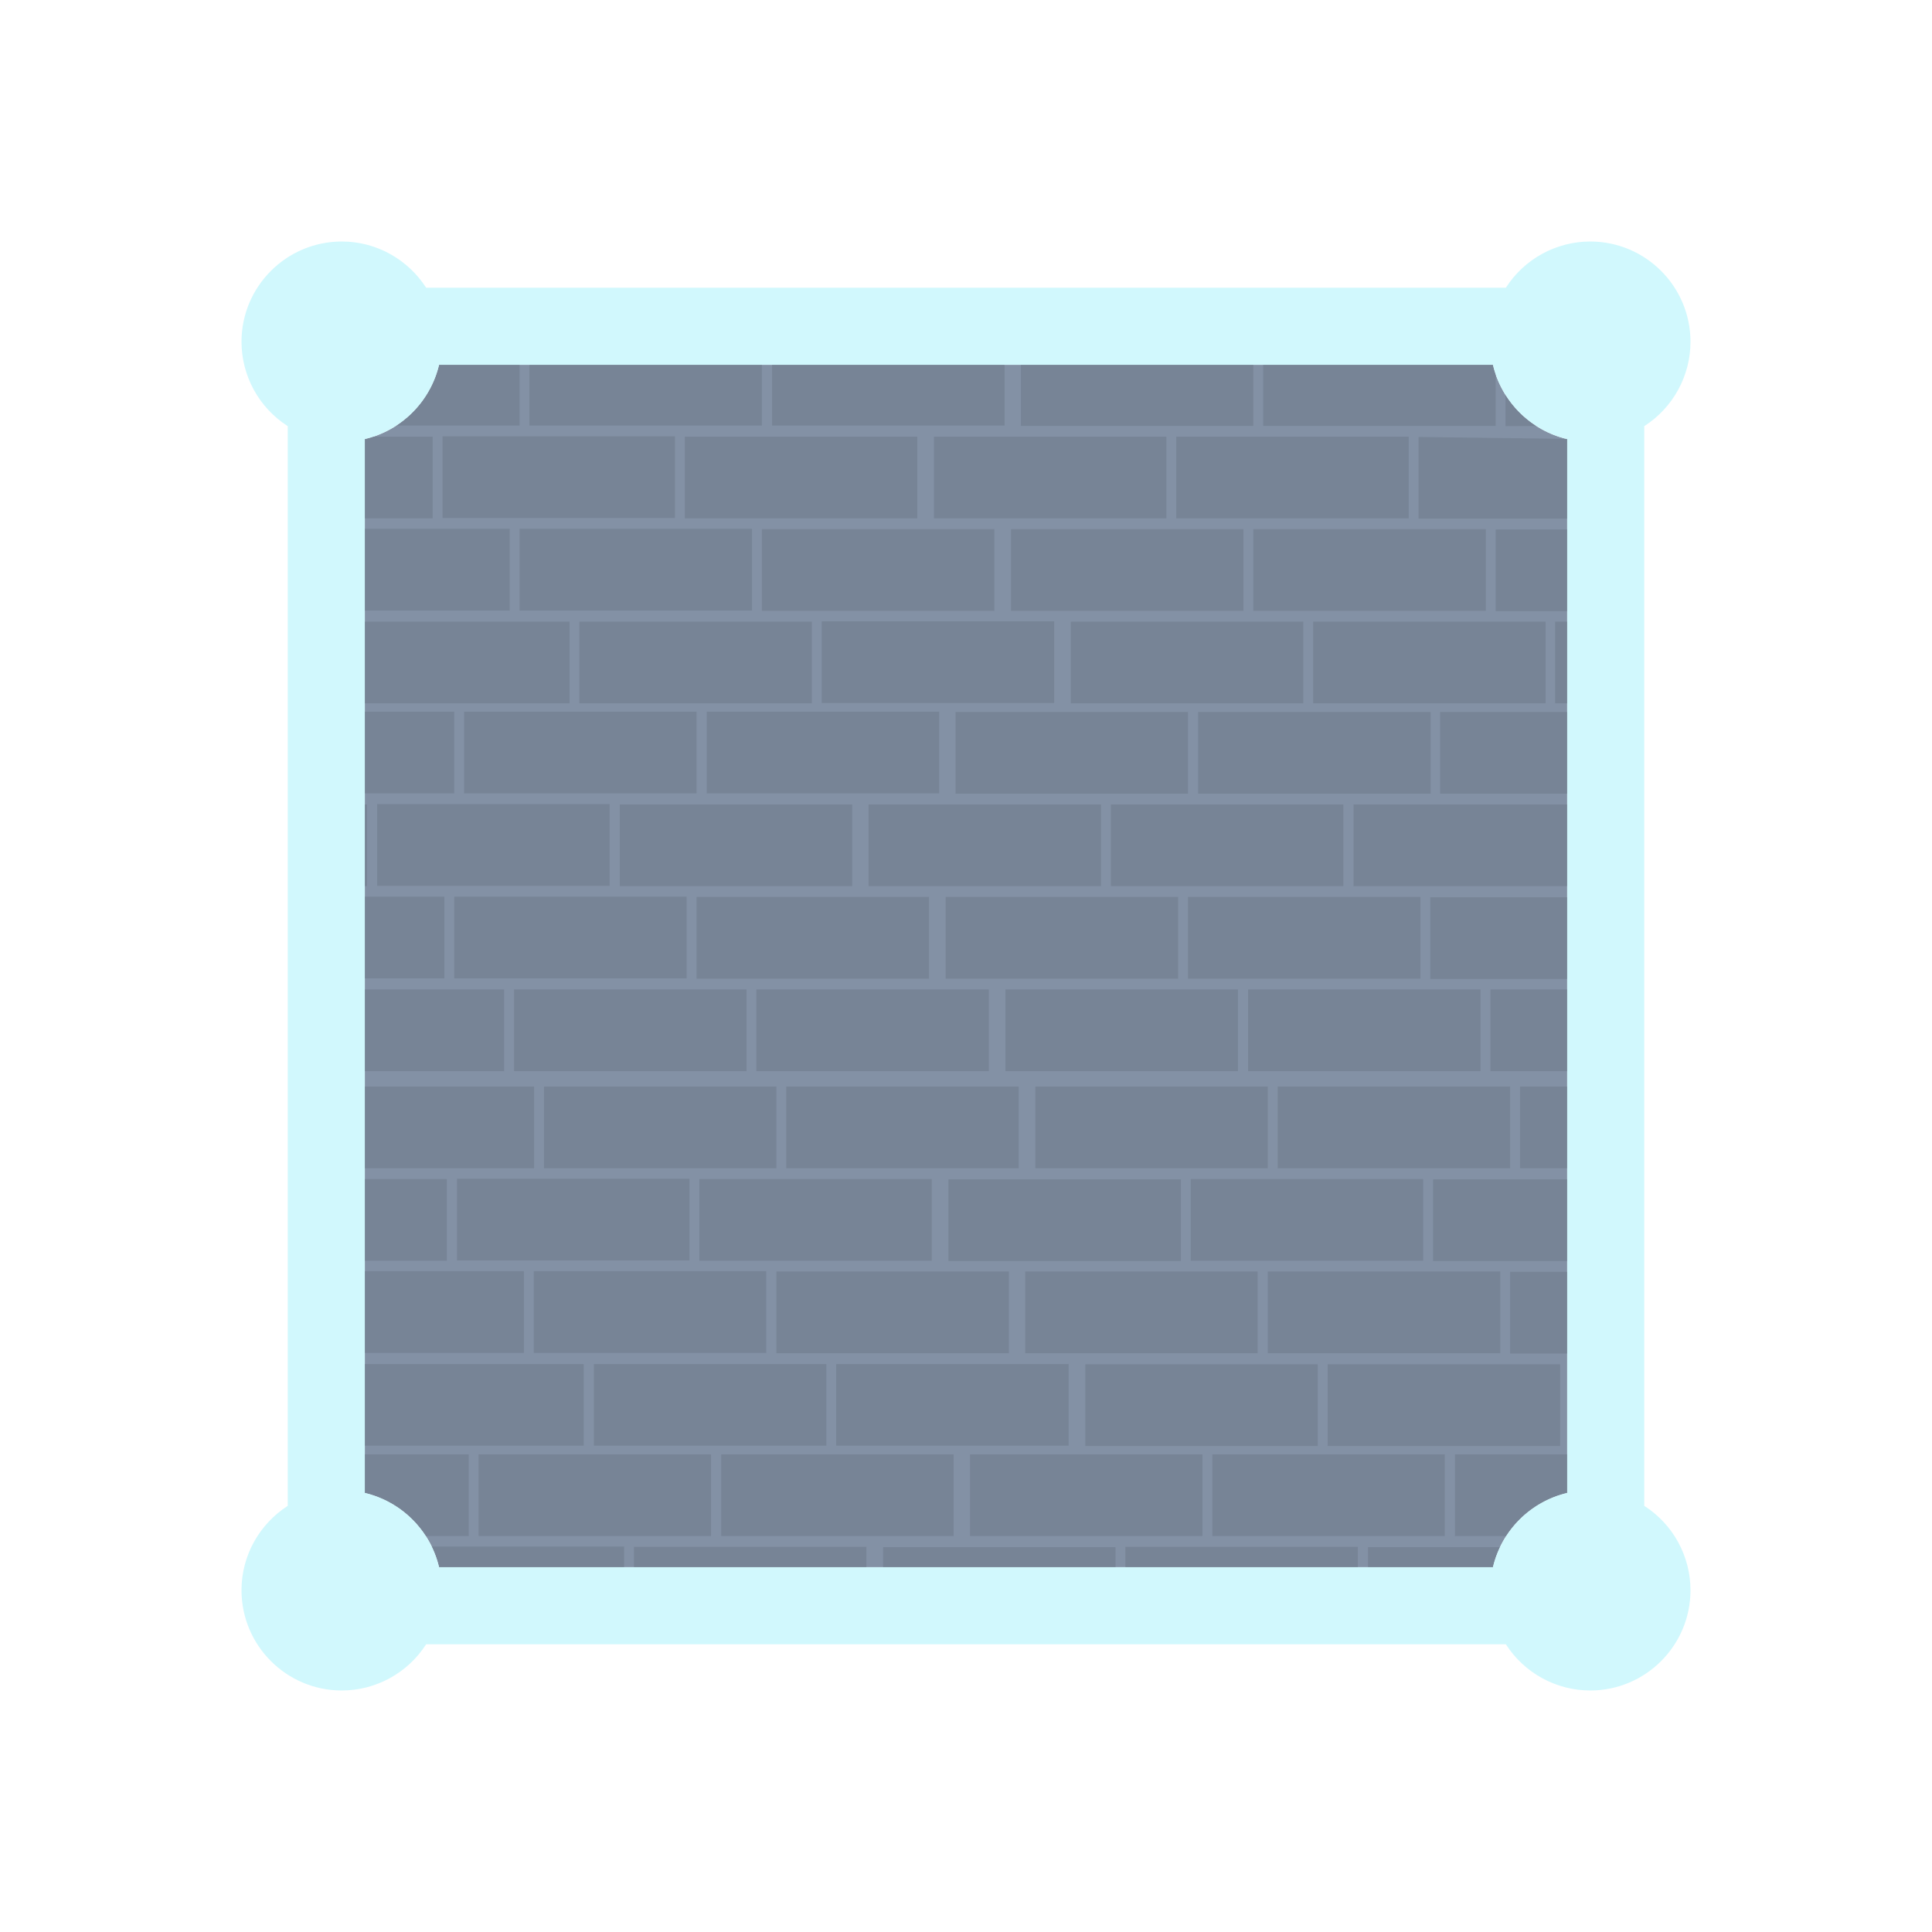
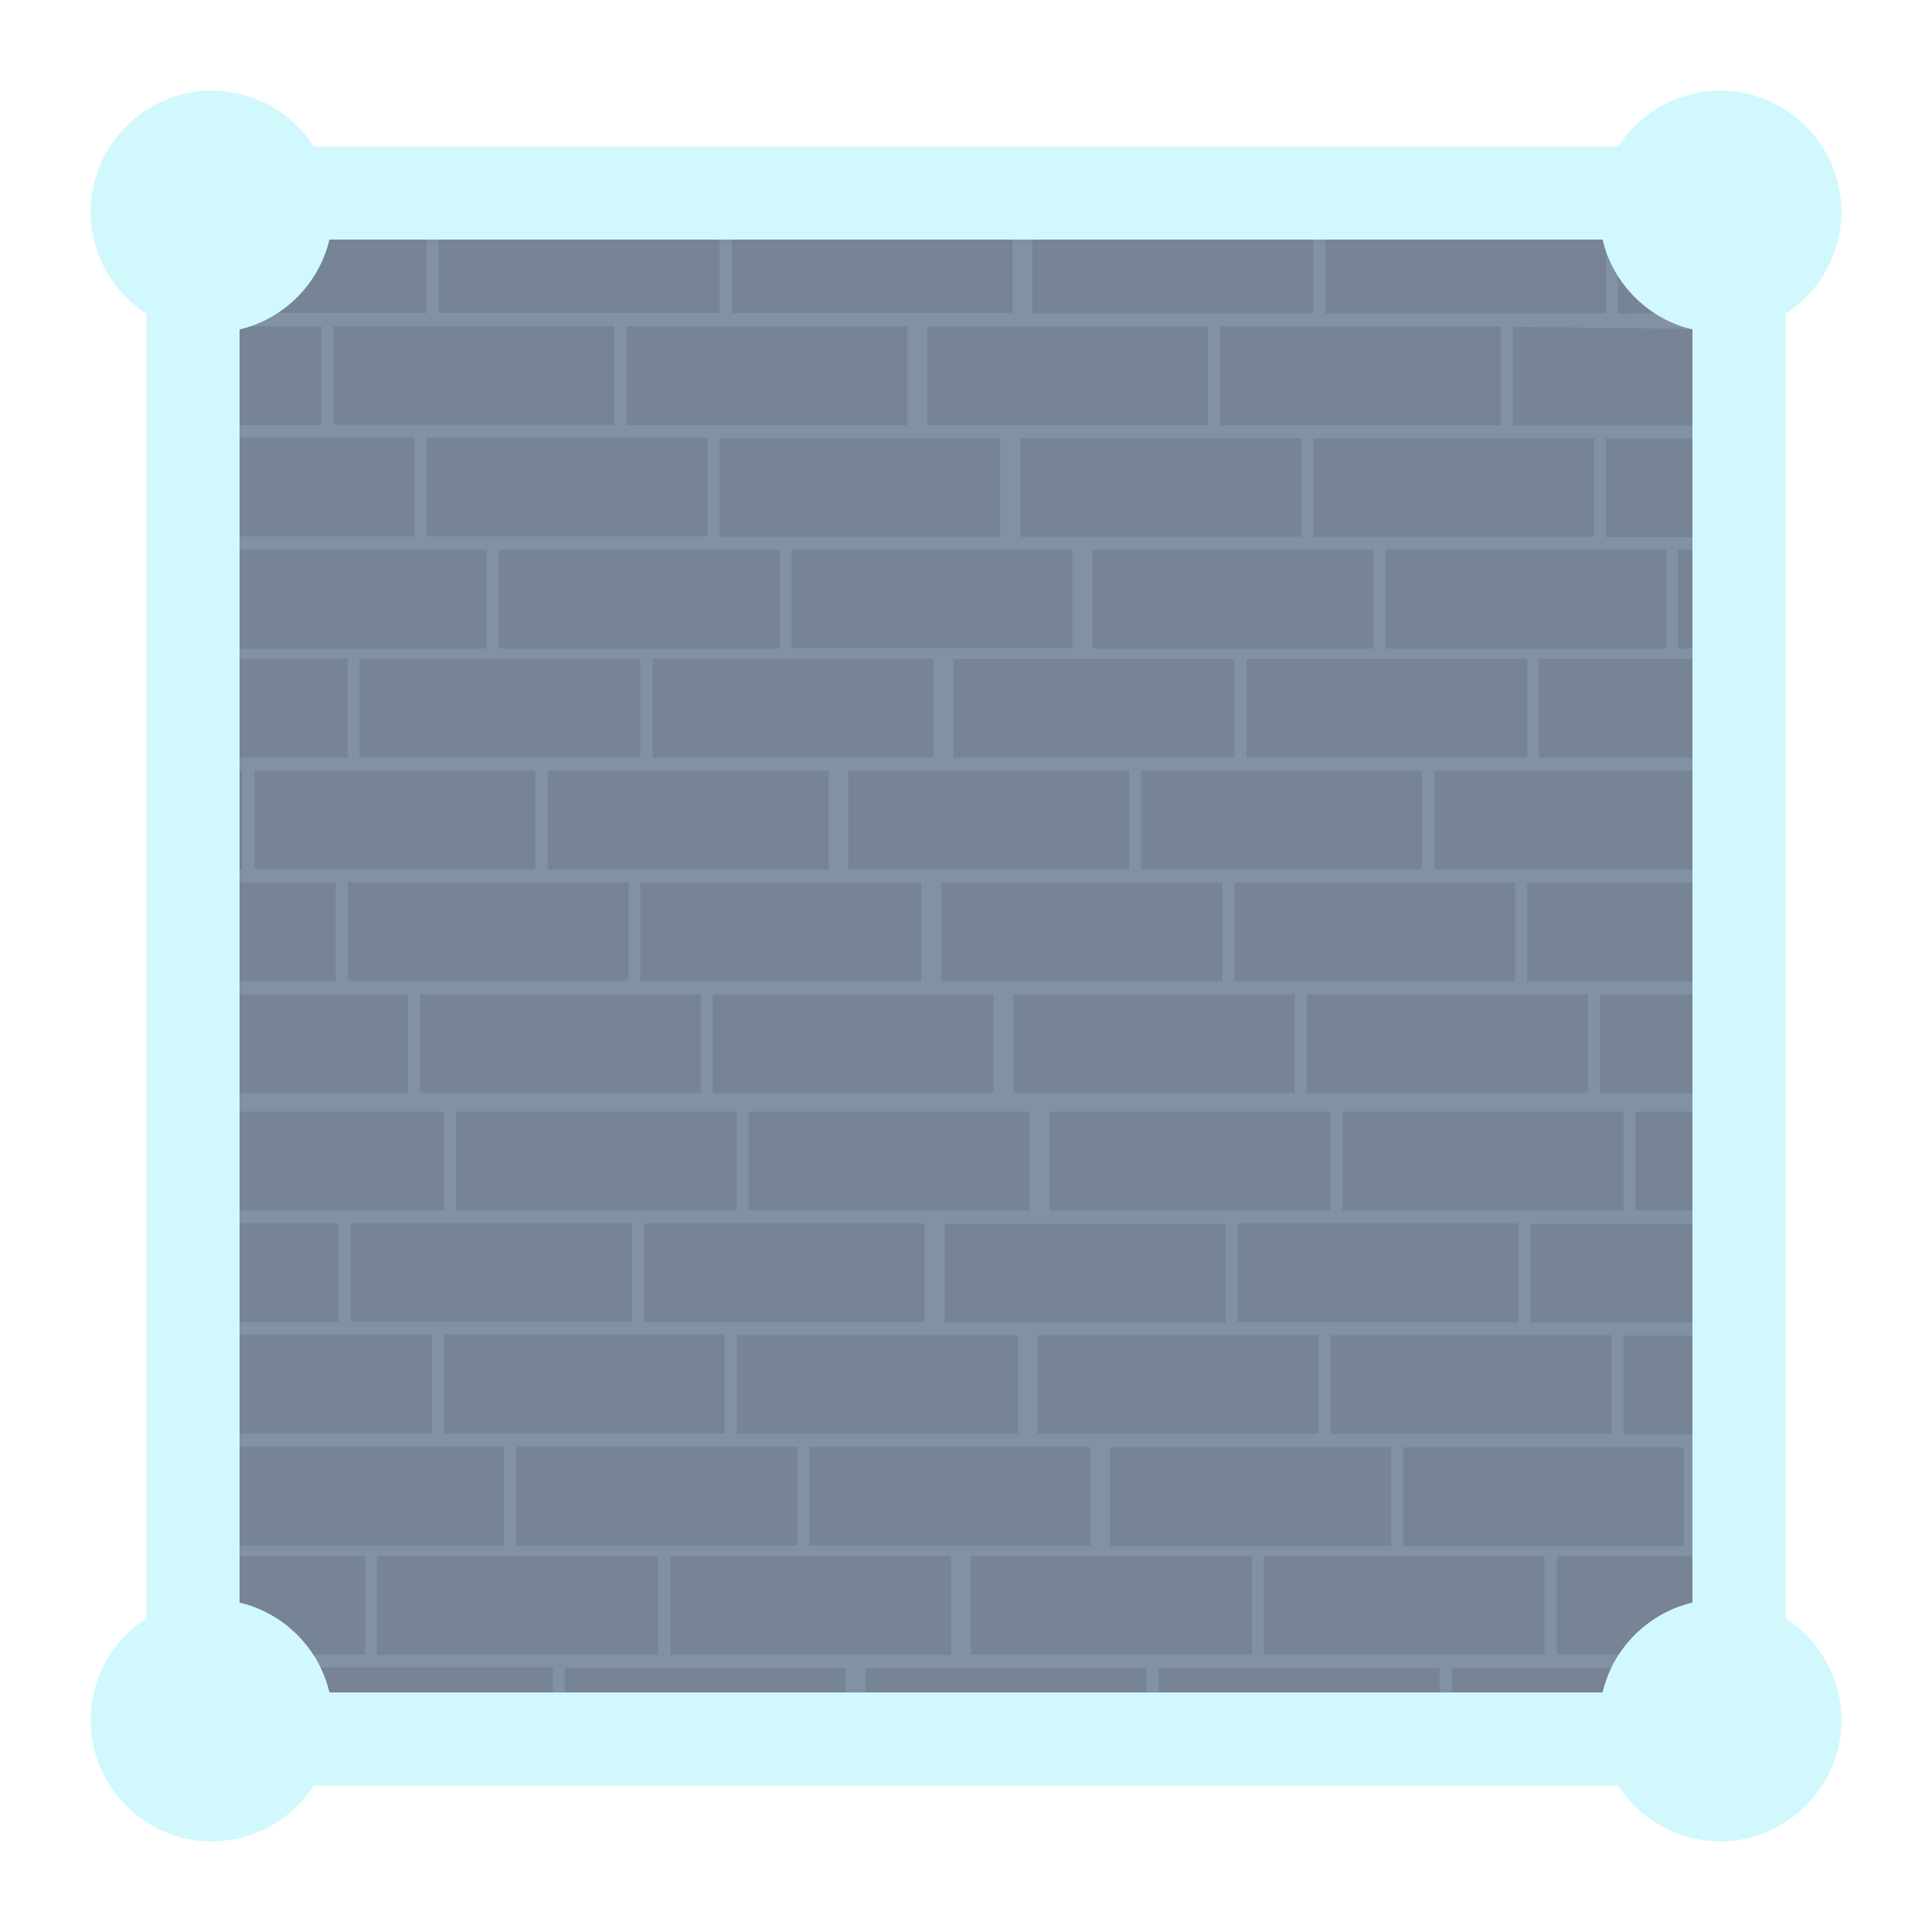
<svg xmlns="http://www.w3.org/2000/svg" xml:space="preserve" fill-rule="evenodd" stroke-linejoin="round" stroke-miterlimit="2" clip-rule="evenodd" viewBox="0 0 64 64">
  <g id="grey">
-     <path fill="#8391a5" d="M49.454 12.085a3.32 3.32 0 0 0 2.461 2.461v34.908a3.32 3.32 0 0 0-2.461 2.461H14.546a3.32 3.32 0 0 0-2.461-2.461V14.546a3.32 3.32 0 0 0 2.461-2.461h34.908Z" />
-     <path fill="#778496" d="M17.212 12.085v2.012h-4.08a3.318 3.318 0 0 0 1.414-2.012h2.666Zm-4.839 2.38h1.959v2.706h-2.247v-2.625c.098-.023.194-.05.288-.081Zm-.288 3.053h4.8v2.707h-4.8v-2.707Zm0 3.074h6.781v2.707h-6.781v-2.707Zm0 2.982h2.962v2.707h-2.962v-2.707Zm0 3.075h.072v2.706h-.072v-2.706Zm0 3.053h2.635v2.707h-2.635v-2.707Zm0 3.074h4.616v2.707h-4.616v-2.707Zm0 3.217h5.607V38.7h-5.607v-2.707Zm0 3.064h2.717v2.706h-2.717v-2.706Zm0 3.054h5.27v2.706h-5.27v-2.706Zm0 3.074h7.251v2.706h-7.251v-2.706Zm0 2.992h3.442v2.706h-1.42a3.316 3.316 0 0 0-2.022-1.429v-1.277Zm2.218 3.054h6.371v.684h-6.128a3.27 3.27 0 0 0-.243-.684Zm6.698.684v-.674h7.7v.674h-7.7Zm8.252 0v-.664h7.7v.664h-7.7Zm8.027 0v-.674h7.7v.674h-7.7Zm8.037 0v-.664h4.371c-.101.21-.18.432-.234.664h-4.137Zm4.576-1.032h-1.696v-2.706h3.718v1.277a3.316 3.316 0 0 0-2.022 1.429Zm2.022-6.046h-1.889v-2.706h1.889v2.706Zm0-3.063h-4.443v-2.707h4.443v2.707Zm0-3.074h-1.563v-2.707h1.563V38.7Zm0-3.217h-2.543v-2.707h2.543v2.707Zm0-3.054H47.38v-2.706h4.535v2.706Zm0-3.074h-7.078v-2.706h7.078v2.706Zm0-3.064h-4.208v-2.706h4.208v2.706Zm0-2.992h-.398v-2.707h.398v2.707Zm0-3.054h-2.369v-2.706h2.369v2.706Zm0-3.064h-4.923v-2.706l4.889.063.034.008v2.635Zm-1.024-3.069-1.019.005v-1.033c.26.413.609.764 1.019 1.028Zm-1.345-1.709v1.704h-7.701v-2.022h7.609c.025.108.056.214.092.318Zm-8.028-.318v2.022h-7.7v-2.022h7.7Zm-8.241 0v2.012h-7.701v-2.012h7.701Zm-8.038 0v2.012h-7.7v-2.012h7.7Zm-.184 23.398v-2.707h7.701v2.707h-7.701Zm6.056-11.909v2.707h-7.7v-2.707h7.7Zm16.28.011v2.706H39.69v-2.706h7.701Zm3.809-2.993v2.707h-7.7v-2.707h7.7Zm-28.126 2.982v2.707h-7.7v-2.707h7.7Zm1.655 9.202v2.707h-7.701v-2.707h7.701Zm14.624-9.191v2.706h-7.7v-2.706h7.7Zm-26.859 5.76v-2.707h7.7v2.707h-7.7Zm14.4-8.753v2.707h-7.701v-2.707h7.701Zm.326 2.697v-2.707h7.701v2.707H27.22Zm11.418-8.824v2.706h-7.7v-2.706h7.7Zm.327 2.706v-2.706h7.701v2.706h-7.701Zm-5.474 3.064v-2.706h7.7v2.706h-7.7Zm8.027 0v-2.706h7.701v2.706h-7.701Zm1.655.357v2.707h-7.701v-2.707h7.701Zm-12.399 9.12v2.707h-7.7v-2.707h7.7Zm2.166-12.183v2.706h-7.701v-2.706h7.701Zm-17.893 14.88v-2.707h7.7v2.707h-7.7Zm-.388-15.248v-2.707h7.7v2.707h-7.7Zm13.572 9.488v2.706h-7.7v-2.706h7.7Zm2.155-12.184v2.706h-7.7v-2.706h7.7Zm-13.174 5.76v-2.707h7.7v2.707h-7.7Zm13.654 18.832v2.706h-7.7v-2.706h7.7Zm5.607-12.408v2.706h-7.7v-2.706h7.7Zm-2.512 18.178v-2.706h7.7v2.706h-7.7Zm8.037 0v-2.706h7.701v2.706h-7.701Zm-2.553-3.064v-2.706h7.701v2.706h-7.701Zm4.208 3.432v2.706h-7.701v-2.706h7.701Zm-1.655-9.202V38.7h-7.7v-2.707h7.7Zm-2.88 3.074v2.707h-7.7v-2.707h7.7Zm12.562 6.128v2.706h-7.7v-2.706h7.7Zm-17.934-9.202V38.7h-7.7v-2.707h7.7Zm-2.42-3.574v-2.707h7.7v2.707h-7.7Zm5.474-3.064v-2.706h7.7v2.706h-7.7Zm-11.081 6.638V38.7h-7.7v-2.707h7.7Zm1.655 9.192v2.706h-7.701v-2.706h7.701Zm.326 2.706v-2.706h7.701v2.706H27.7Zm21.345-15.115v2.707h-7.7v-2.707h7.7Zm-9.692-.357v-2.707h7.701v2.707h-7.701Zm1.655.357v2.707h-7.701v-2.707h7.701Zm-25.869 8.977v-2.706h7.7v2.706h-7.7Zm18.281.368v2.706h-7.701v-2.706h7.701Zm16.606-6.128V38.7h-7.701v-2.707h7.701Zm-32.344 8.824v-2.706h7.7v2.706h-7.7Zm30.178 3.36v2.706h-7.7v-2.706h7.7Zm-24.306 0v2.706h-7.7v-2.706h7.7Zm16.279 0v2.706h-7.7v-2.706h7.7Zm-8.242 0v2.706h-7.7v-2.706h7.7Z" />
+     <path fill="#8391a5" d="M53.09 7.936a4.017 4.017 0 0 0 2.974 2.974v42.18a4.017 4.017 0 0 0-2.974 2.974H10.91a4.017 4.017 0 0 0-2.974-2.974V10.91a4.017 4.017 0 0 0 2.974-2.974h42.18Z" />
+     <path fill="#778496" d="M14.131 7.936v2.431h-4.93a4.008 4.008 0 0 0 1.709-2.431h3.221Zm-5.847 2.876h2.367v3.27H7.936V10.91c.118-.028.234-.061.348-.098Zm-.348 3.689h5.8v3.271h-5.8v-3.271Zm0 3.714h8.194v3.271H7.936v-3.271Zm0 3.604h3.579v3.271H7.936v-3.271Zm0 3.715h.087v3.27h-.087v-3.27Zm0 3.689h3.184v3.271H7.936v-3.271Zm0 3.715h5.578v3.271H7.936v-3.271Zm0 3.887h6.775v3.271H7.936v-3.271Zm0 3.702h3.283v3.27H7.936v-3.27Zm0 3.69h6.368v3.27H7.936v-3.27Zm0 3.715h8.762v3.27H7.936v-3.27Zm0 3.615h4.159v3.27h-1.716a4.007 4.007 0 0 0-2.443-1.727v-1.543Zm2.68 3.69h7.698v.827H10.91a3.972 3.972 0 0 0-.294-.827Zm8.094.827v-.814h9.304v.814H18.71Zm9.971 0v-.802h9.304v.802h-9.304Zm9.699 0v-.814h9.304v.814H38.38Zm9.711 0v-.802h5.282a3.913 3.913 0 0 0-.283.802h-4.999Zm5.53-1.247h-2.05v-3.27h4.493v1.543a4.007 4.007 0 0 0-2.443 1.727Zm2.443-7.306h-2.283v-3.269h2.283v3.269Zm0-3.701h-5.369v-3.271h5.369v3.271Zm0-3.714h-1.889v-3.271h1.889v3.271Zm0-3.887h-3.073v-3.271h3.073v3.271Zm0-3.691h-5.48v-3.269h5.48v3.269Zm0-3.714h-8.553v-3.27h8.553v3.27Zm0-3.702h-5.085v-3.27h5.085v3.27Zm0-3.616h-.481v-3.271h.481v3.271Zm0-3.69h-2.863v-3.27h2.863v3.27Zm0-3.702h-5.949v-3.27l5.908.076.041.01v3.184Zm-1.237-3.709-1.232.006V9.143c.315.499.736.923 1.232 1.242ZM53.201 8.32v2.059h-9.305V7.936h9.194c.03.131.068.259.111.384Zm-9.7-.384v2.443h-9.304V7.936h9.304Zm-9.958 0v2.431h-9.305V7.936h9.305Zm-9.713 0v2.431h-9.304V7.936h9.304Zm-.222 28.273v-3.271h9.306v3.271h-9.306Zm7.318-14.39v3.271h-9.304v-3.271h9.304Zm19.671.013v3.27h-9.305v-3.27h9.305Zm4.603-3.617v3.271h-9.304v-3.271H55.2Zm-33.986 3.604v3.271H11.91v-3.271h9.304Zm2 11.119v3.271h-9.305v-3.271h9.305Zm17.671-11.106v3.27h-9.304v-3.27h9.304ZM8.43 28.792v-3.271h9.304v3.271H8.43Zm17.4-10.577v3.271h-9.305v-3.271h9.305Zm.394 3.259v-3.271h9.306v3.271h-9.306Zm13.797-10.662v3.27h-9.304v-3.27h9.304Zm.395 3.27v-3.27h9.305v3.27h-9.305Zm-6.614 3.702v-3.27h9.304v3.27h-9.304Zm9.699 0v-3.27h9.305v3.27h-9.305Zm2 .431v3.271h-9.306v-3.271h9.306Zm-14.982 11.02v3.271h-9.305v-3.271h9.305Zm2.617-14.721v3.27H23.83v-3.27h9.306Zm-21.621 17.98v-3.271h9.304v3.271h-9.304Zm-.469-18.424v-3.271h9.304v3.271h-9.304Zm16.4 11.464v3.27h-9.304v-3.27h9.304Zm2.604-14.722v3.27h-9.304v-3.27h9.304Zm-15.919 6.96v-3.271h9.304v3.271h-9.304ZM30.63 40.527v3.27h-9.304v-3.27h9.304Zm6.775-14.993v3.27h-9.304v-3.27h9.304ZM34.37 47.499V44.23h9.304v3.269H34.37Zm9.711 0V44.23h9.305v3.269h-9.305Zm-3.085-3.702v-3.27h9.305v3.27h-9.305Zm5.085 4.147v3.27h-9.306v-3.27h9.306Zm-2-11.119v3.271h-9.304v-3.271h9.304Zm-3.48 3.714v3.271h-9.304v-3.271h9.304Zm15.179 7.405v3.27h-9.304v-3.27h9.304ZM34.11 36.825v3.271h-9.304v-3.271h9.304Zm-2.924-4.319v-3.271h9.304v3.271h-9.304Zm6.614-3.702v-3.27h9.304v3.27H37.8Zm-13.39 8.021v3.271h-9.304v-3.271h9.304Zm2 11.107v3.27h-9.305v-3.27h9.305Zm.394 3.27v-3.27h9.306v3.27h-9.306Zm25.792-18.264v3.271h-9.304v-3.271h9.304Zm-11.711-.432v-3.271h9.305v3.271h-9.305Zm2 .432v3.271h-9.306v-3.271h9.306ZM11.626 43.785v-3.27h9.304v3.27h-9.304Zm22.09.445v3.269H24.41V44.23h9.306Zm20.065-7.405v3.271h-9.305v-3.271h9.305ZM14.699 47.487v-3.27h9.304v3.27h-9.304Zm36.465 4.06v3.27H41.86v-3.27h9.304Zm-29.37 0v3.27H12.49v-3.27h9.304Zm19.671 0v3.27h-9.304v-3.27h9.304Zm-9.959 0v3.27h-9.304v-3.27h9.304Z" />
  </g>
  <g id="blue">
-     <path fill="#d1f8fd" d="M9.532 14.117A3.326 3.326 0 0 1 8 11.319 3.325 3.325 0 0 1 11.319 8c1.175 0 2.206.613 2.798 1.532h35.766A3.326 3.326 0 0 1 52.681 8 3.325 3.325 0 0 1 56 11.319a3.326 3.326 0 0 1-1.532 2.798v35.766A3.326 3.326 0 0 1 56 52.681 3.325 3.325 0 0 1 52.681 56a3.326 3.326 0 0 1-2.798-1.532H14.117A3.326 3.326 0 0 1 11.319 56 3.325 3.325 0 0 1 8 52.681c0-1.175.613-2.206 1.532-2.798V14.117Zm39.922-2.032H14.546a3.32 3.32 0 0 1-2.461 2.461v34.908a3.32 3.32 0 0 1 2.461 2.461h34.908a3.32 3.32 0 0 1 2.461-2.461V14.546a3.32 3.32 0 0 1-2.461-2.461Z" />
+     <path fill="#d1f8fd" d="M4.851 10.391A4.021 4.021 0 0 1 3 7.01C3.004 4.812 4.812 3.004 7.01 3a4.02 4.02 0 0 1 3.381 1.851h43.218A4.021 4.021 0 0 1 56.99 3c2.198.004 4.006 1.812 4.01 4.01a4.021 4.021 0 0 1-1.851 3.381v43.218A4.021 4.021 0 0 1 61 56.99c-.004 2.198-1.812 4.006-4.01 4.01a4.021 4.021 0 0 1-3.381-1.851H10.391A4.021 4.021 0 0 1 7.01 61c-2.198-.004-4.006-1.812-4.01-4.01a4.02 4.02 0 0 1 1.851-3.381V10.391ZM53.09 7.936H10.91a4.017 4.017 0 0 1-2.974 2.974v42.18a4.017 4.017 0 0 1 2.974 2.974h42.18a4.017 4.017 0 0 1 2.974-2.974V10.91a4.017 4.017 0 0 1-2.974-2.974Z" />
  </g>
</svg>
